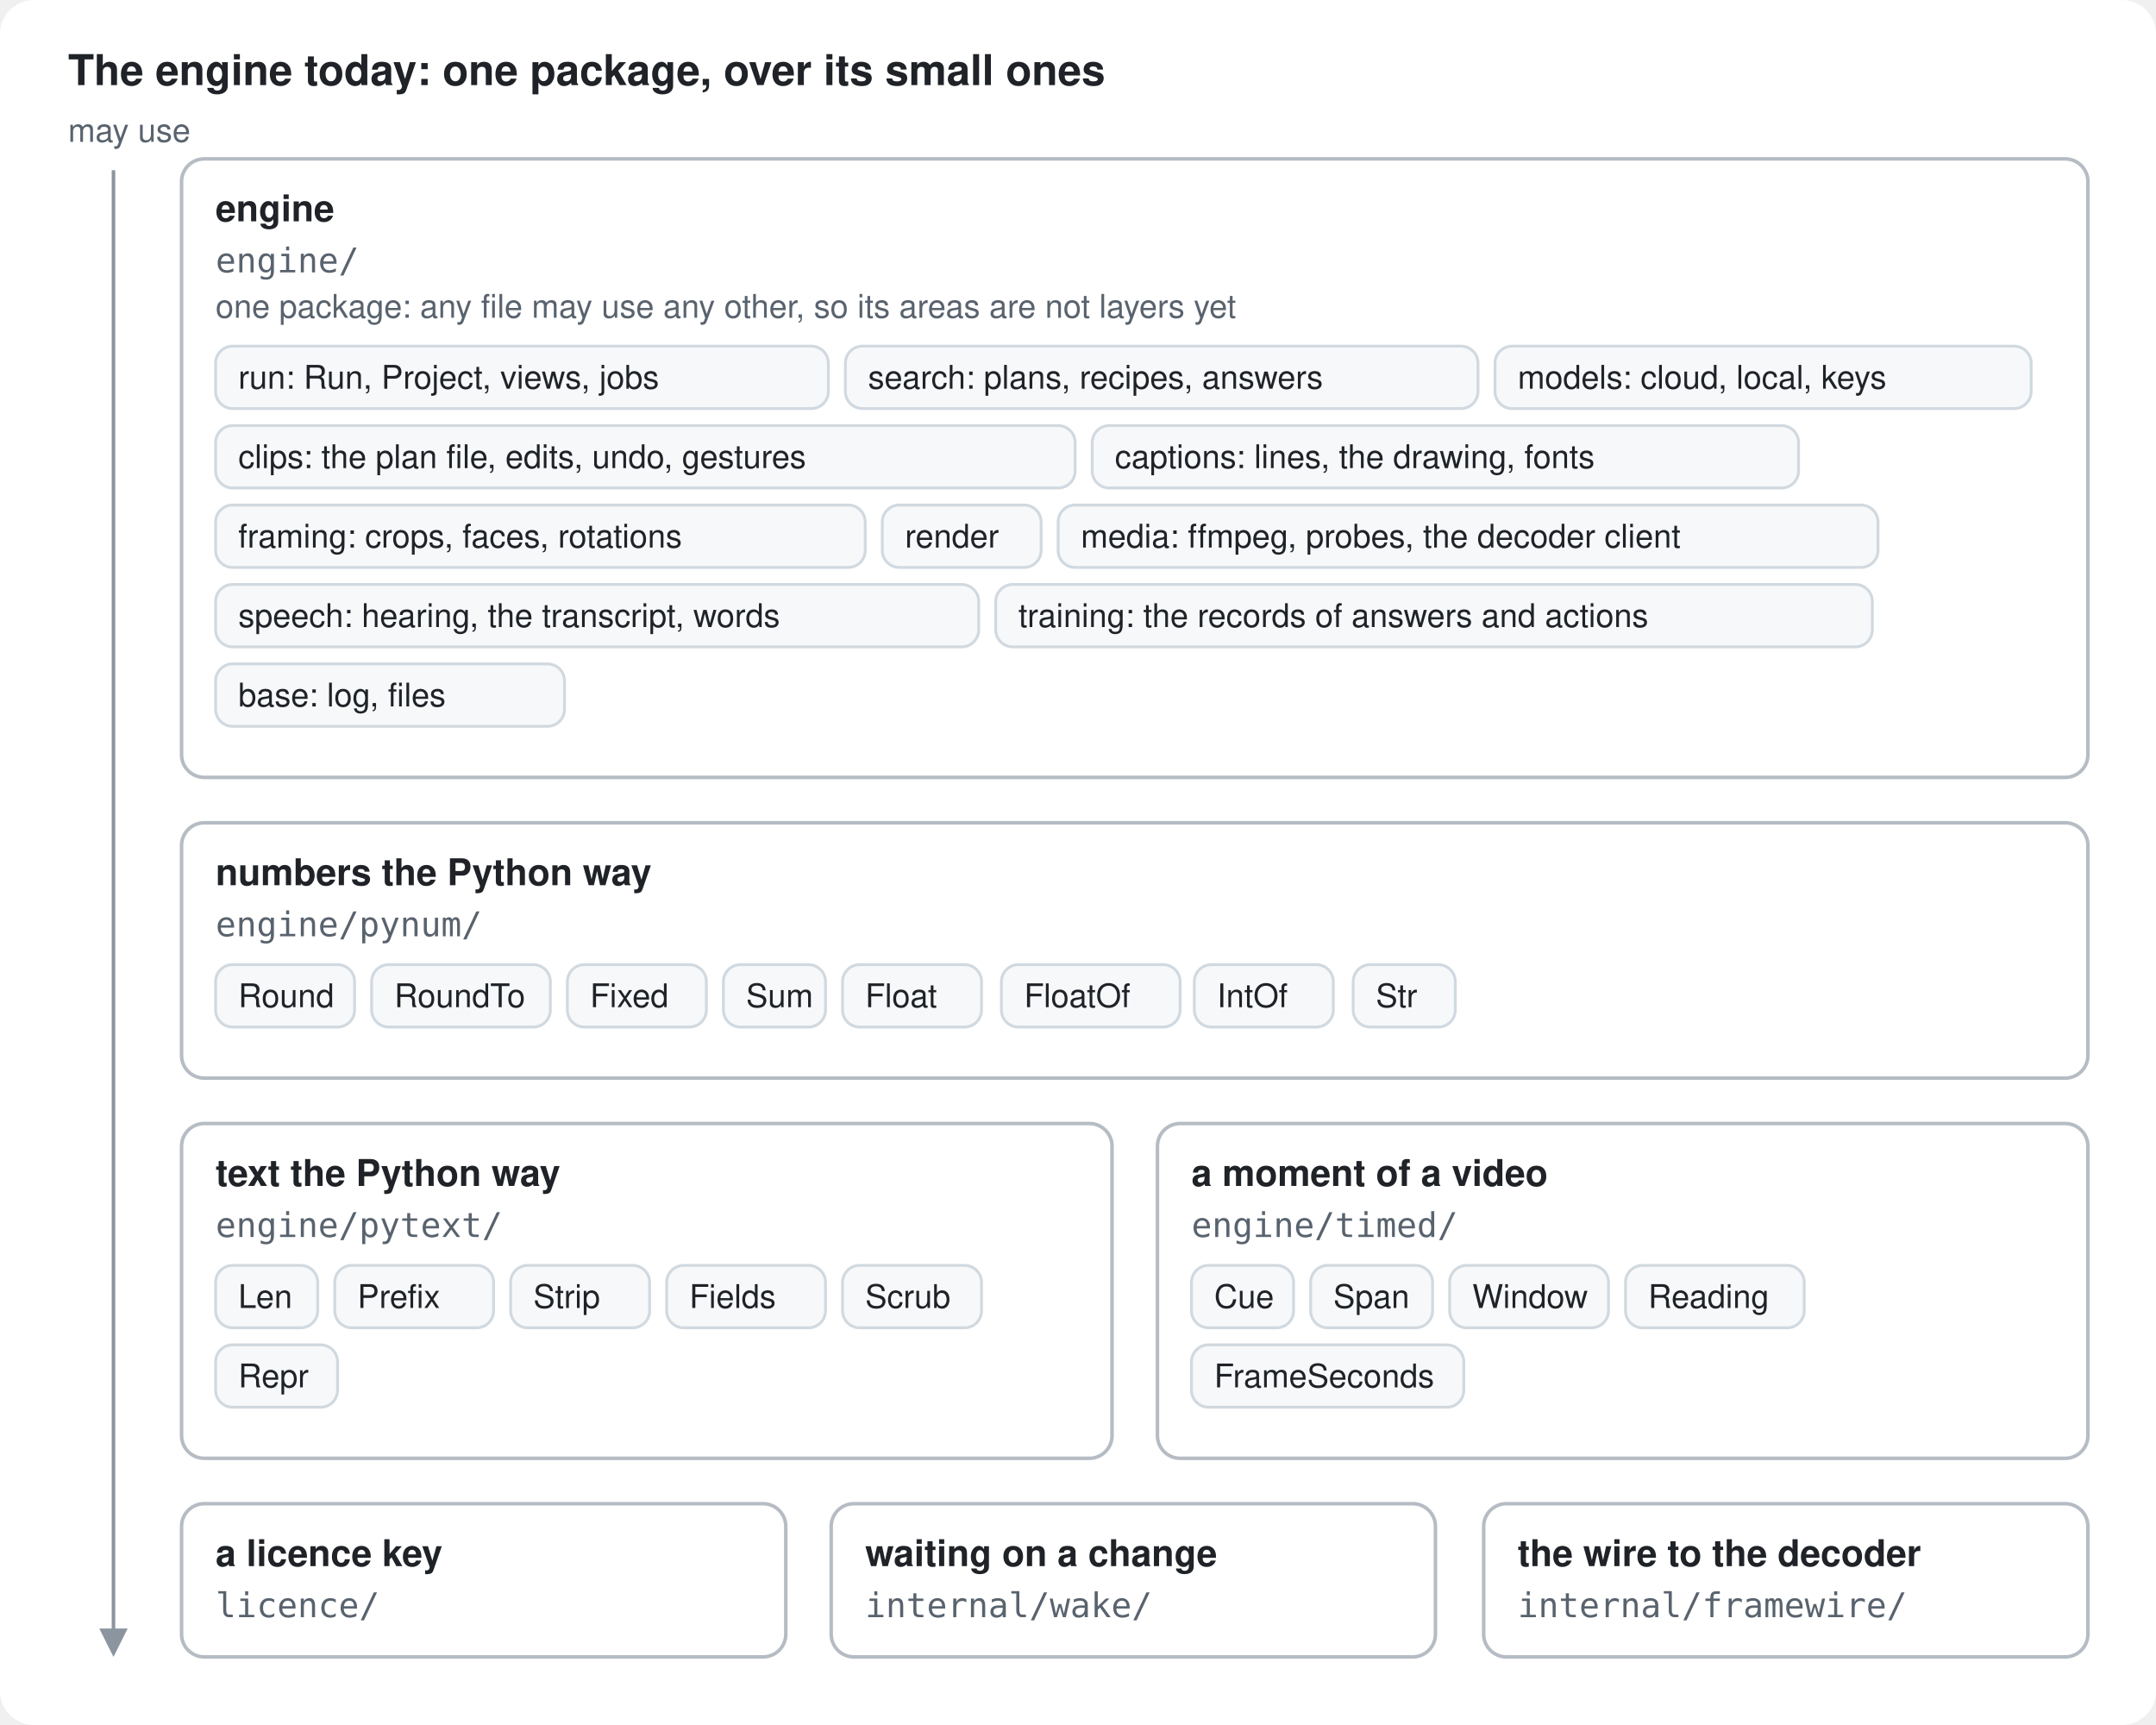
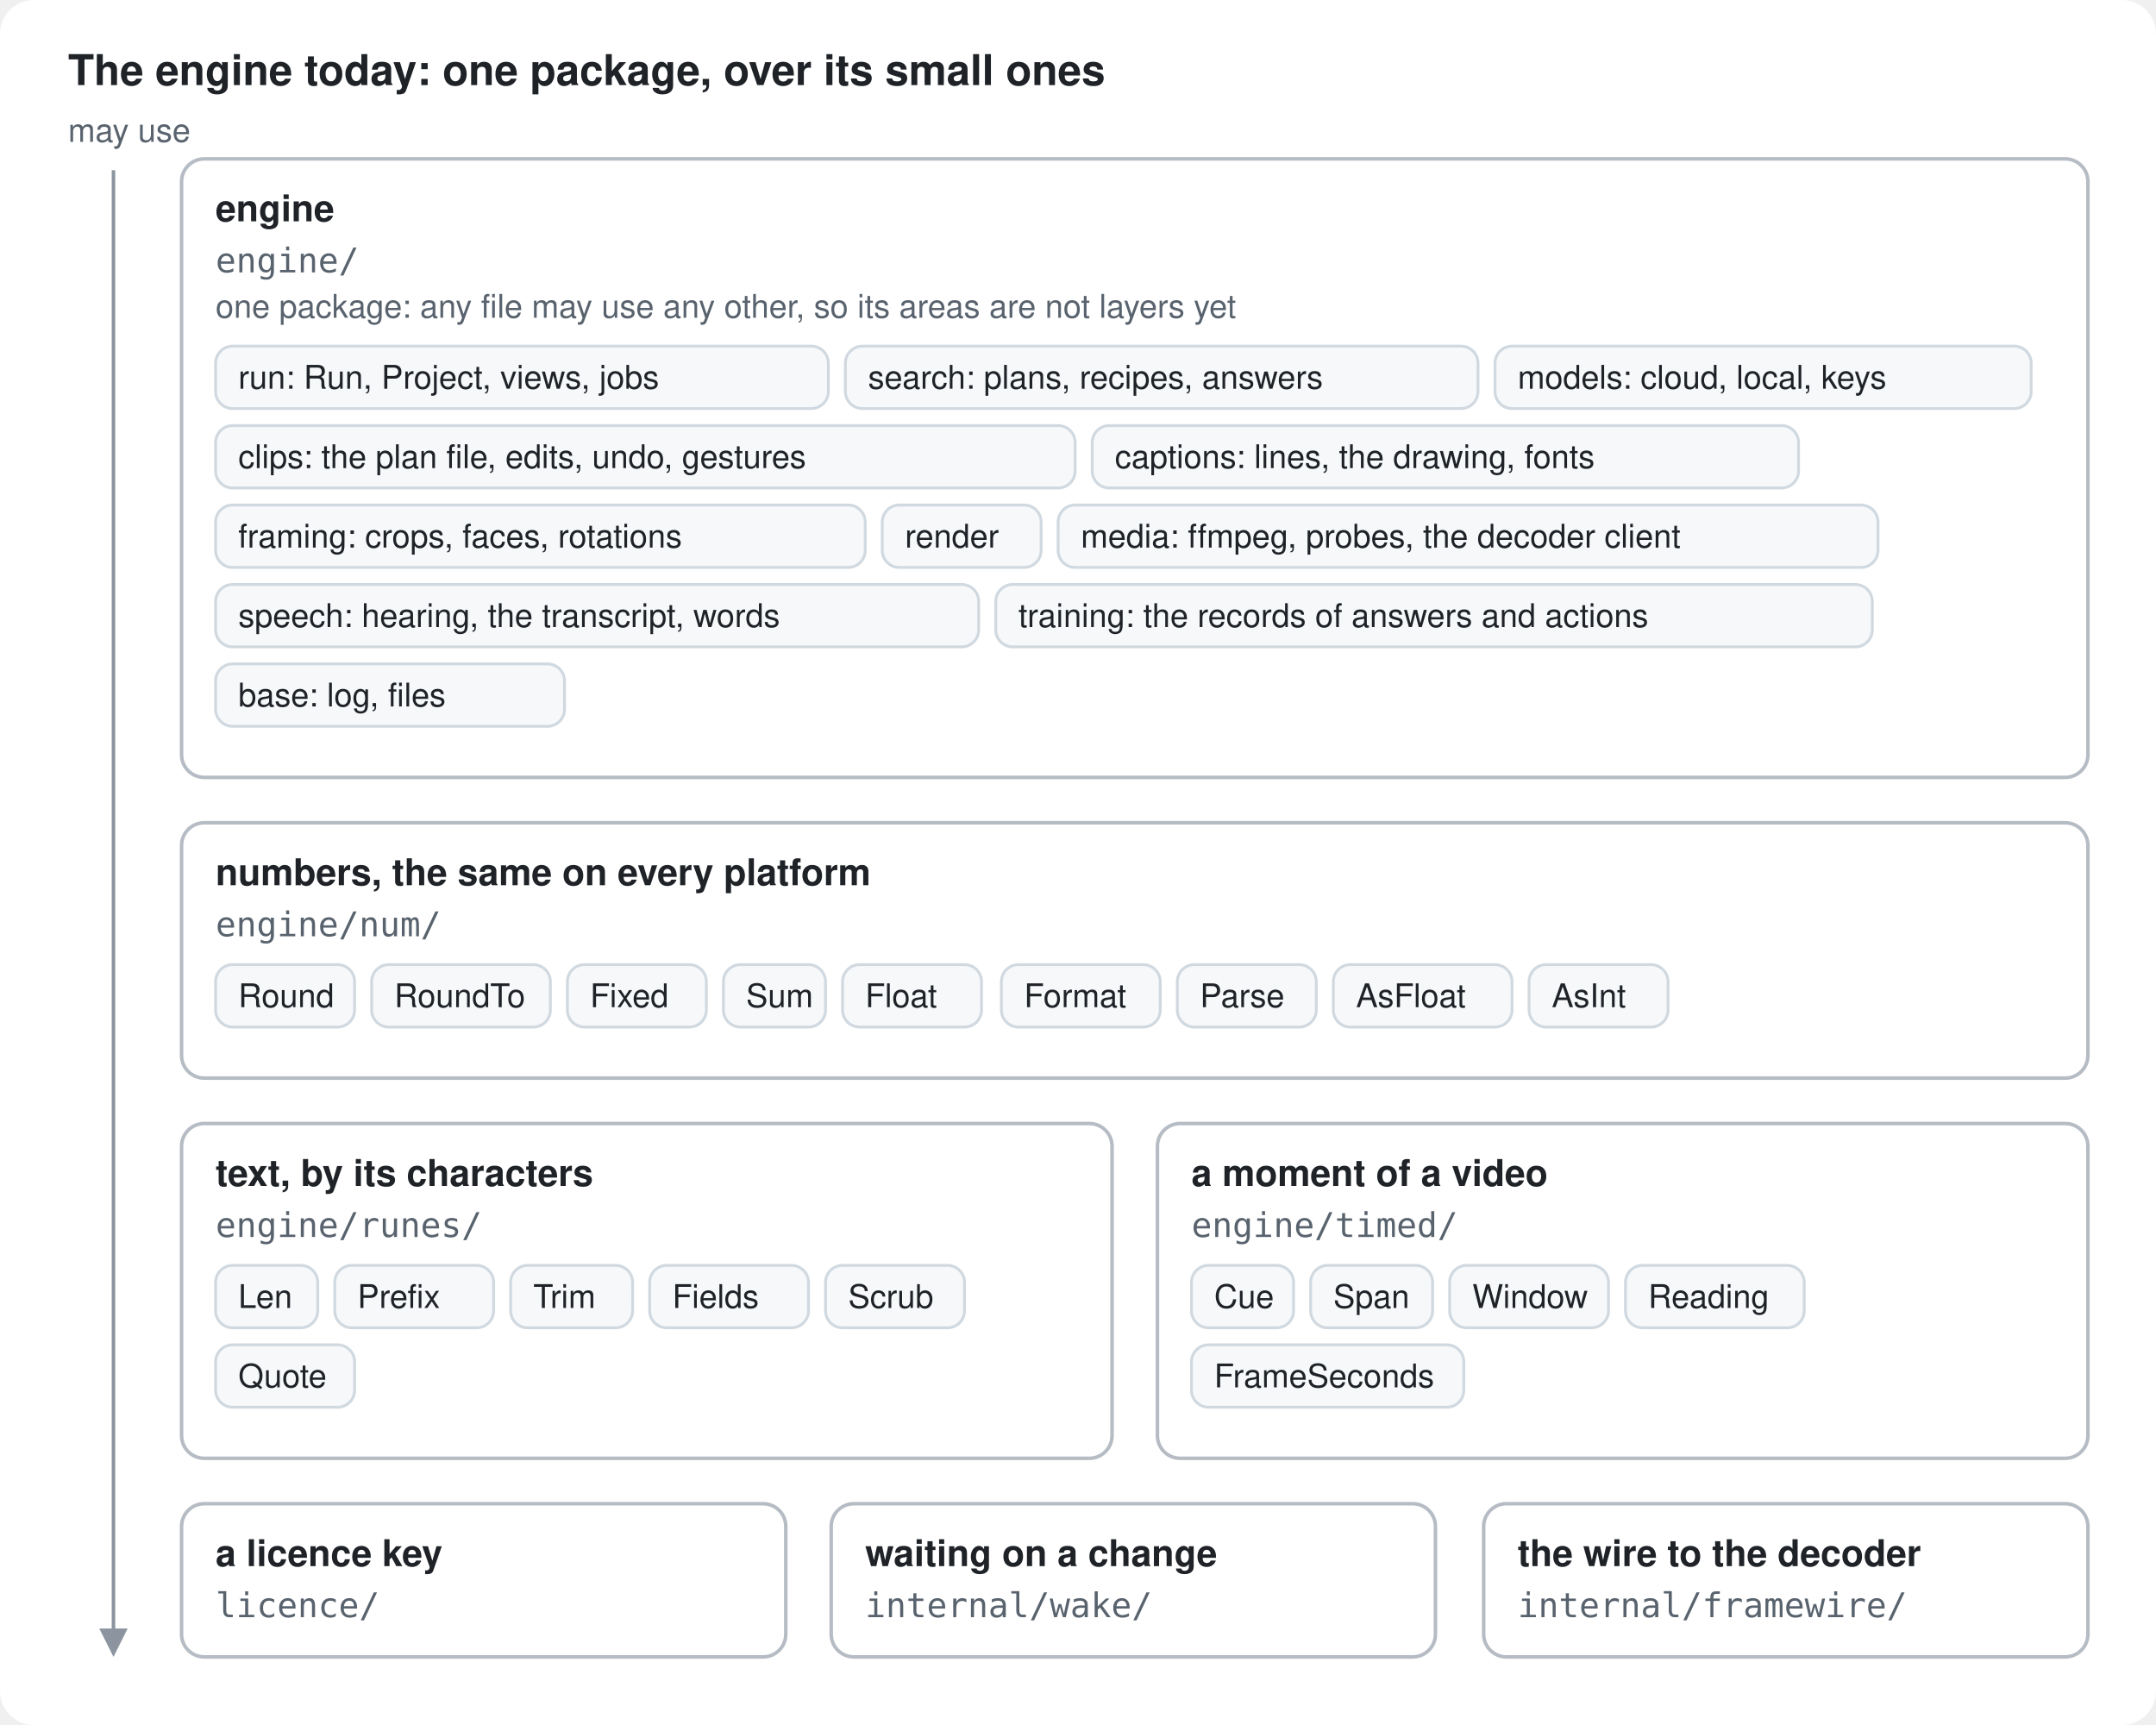
<svg xmlns="http://www.w3.org/2000/svg" viewBox="0 0 760 608" width="760" height="608" role="img" aria-label="The engine today: one package, over its small ones">
  <style>
.t{font:600 15px -apple-system,BlinkMacSystemFont,"Segoe UI",Helvetica,Arial,sans-serif;fill:#1f2328}
.n{font:600 13px -apple-system,BlinkMacSystemFont,"Segoe UI",Helvetica,Arial,sans-serif;fill:#1f2328}
.p{font:12px ui-monospace,SFMono-Regular,Menlo,Consolas,monospace;fill:#59636e}
.q{font:11.5px -apple-system,BlinkMacSystemFont,"Segoe UI",Helvetica,Arial,sans-serif;fill:#59636e}
.c{font:11.5px -apple-system,BlinkMacSystemFont,"Segoe UI",Helvetica,Arial,sans-serif;fill:#1f2328}
.bg{fill:#ffffff}
.box{fill:none;stroke:#b6bcc4;stroke-width:1.25}
.dash{fill:none;stroke:#b6bcc4;stroke-width:1.25;stroke-dasharray:4 4}
.tint{fill:#f1f3f5;stroke:#b6bcc4;stroke-width:1.25}
.chip{fill:#f6f8fa;stroke:#d1d9e0;stroke-width:1}
.ax{stroke:#8c959f;stroke-width:1.25;fill:none}
.ah{fill:#8c959f}
@media (prefers-color-scheme:dark){
.bg{fill:#0d1117}
.t,.n,.c{fill:#f0f6fc}.p,.q{fill:#9198a1}
.box,.dash{stroke:#5d6570}.tint{fill:#1c2128;stroke:#5d6570}
.chip{fill:#212830;stroke:#3d444d}.ax{stroke:#7d8590}.ah{fill:#7d8590}}
</style>
  <rect class="bg" width="760" height="608" rx="12" />
  <text class="t" x="24" y="30">The engine today: one package, over its small ones</text>
  <text class="q" x="24" y="50">may use</text>
  <path class="ax" d="M40 60V578" />
  <path class="ah" d="M35 574L40 584L45 574z" />
  <rect class="box" x="64" y="56" width="672" height="218" rx="8" />
  <text class="n" x="76" y="78">engine</text>
  <text class="p" x="76" y="96">engine/</text>
  <text class="q" x="76" y="112">one package: any file may use any other, so its areas are not layers yet</text>
  <rect class="chip" x="76" y="122" width="216" height="22" rx="6" />
  <text class="c" x="84" y="137">run: Run, Project, views, jobs</text>
  <rect class="chip" x="298" y="122" width="223" height="22" rx="6" />
  <text class="c" x="306" y="137">search: plans, recipes, answers</text>
  <rect class="chip" x="527" y="122" width="189" height="22" rx="6" />
  <text class="c" x="535" y="137">models: cloud, local, keys</text>
  <rect class="chip" x="76" y="150" width="303" height="22" rx="6" />
  <text class="c" x="84" y="165">clips: the plan file, edits, undo, gestures</text>
  <rect class="chip" x="385" y="150" width="249" height="22" rx="6" />
  <text class="c" x="393" y="165">captions: lines, the drawing, fonts</text>
  <rect class="chip" x="76" y="178" width="229" height="22" rx="6" />
  <text class="c" x="84" y="193">framing: crops, faces, rotations</text>
  <rect class="chip" x="311" y="178" width="56" height="22" rx="6" />
  <text class="c" x="319" y="193">render</text>
  <rect class="chip" x="373" y="178" width="289" height="22" rx="6" />
  <text class="c" x="381" y="193">media: ffmpeg, probes, the decoder client</text>
  <rect class="chip" x="76" y="206" width="269" height="22" rx="6" />
  <text class="c" x="84" y="221">speech: hearing, the transcript, words</text>
  <rect class="chip" x="351" y="206" width="309" height="22" rx="6" />
  <text class="c" x="359" y="221">training: the records of answers and actions</text>
  <rect class="chip" x="76" y="234" width="123" height="22" rx="6" />
  <text class="c" x="84" y="249">base: log, files</text>
  <rect class="box" x="64" y="290" width="672" height="90" rx="8" />
-   <text class="n" x="76" y="312">numbers the Python way</text>
-   <text class="p" x="76" y="330">engine/pynum/</text>
+   <text class="n" x="76" y="312">numbers, the same on every platform</text>
+   <text class="p" x="76" y="330">engine/num/</text>
  <rect class="chip" x="76" y="340" width="49" height="22" rx="6" />
  <text class="c" x="84" y="355">Round</text>
  <rect class="chip" x="131" y="340" width="63" height="22" rx="6" />
  <text class="c" x="139" y="355">RoundTo</text>
  <rect class="chip" x="200" y="340" width="49" height="22" rx="6" />
  <text class="c" x="208" y="355">Fixed</text>
  <rect class="chip" x="255" y="340" width="36" height="22" rx="6" />
  <text class="c" x="263" y="355">Sum</text>
  <rect class="chip" x="297" y="340" width="49" height="22" rx="6" />
  <text class="c" x="305" y="355">Float</text>
-   <rect class="chip" x="353" y="340" width="63" height="22" rx="6" />
-   <text class="c" x="361" y="355">FloatOf</text>
-   <rect class="chip" x="421" y="340" width="49" height="22" rx="6" />
-   <text class="c" x="429" y="355">IntOf</text>
-   <rect class="chip" x="477" y="340" width="36" height="22" rx="6" />
-   <text class="c" x="485" y="355">Str</text>
+   <rect class="chip" x="353" y="340" width="56" height="22" rx="6" />
+   <text class="c" x="361" y="355">Format</text>
+   <rect class="chip" x="415" y="340" width="49" height="22" rx="6" />
+   <text class="c" x="423" y="355">Parse</text>
+   <rect class="chip" x="470" y="340" width="63" height="22" rx="6" />
+   <text class="c" x="478" y="355">AsFloat</text>
+   <rect class="chip" x="539" y="340" width="49" height="22" rx="6" />
+   <text class="c" x="547" y="355">AsInt</text>
  <rect class="box" x="64" y="396" width="328" height="118" rx="8" />
-   <text class="n" x="76" y="418">text the Python way</text>
-   <text class="p" x="76" y="436">engine/pytext/</text>
+   <text class="n" x="76" y="418">text, by its characters</text>
+   <text class="p" x="76" y="436">engine/runes/</text>
  <rect class="chip" x="76" y="446" width="36" height="22" rx="6" />
  <text class="c" x="84" y="461">Len</text>
  <rect class="chip" x="118" y="446" width="56" height="22" rx="6" />
  <text class="c" x="126" y="461">Prefix</text>
-   <rect class="chip" x="180" y="446" width="49" height="22" rx="6" />
-   <text class="c" x="188" y="461">Strip</text>
-   <rect class="chip" x="235" y="446" width="56" height="22" rx="6" />
-   <text class="c" x="243" y="461">Fields</text>
-   <rect class="chip" x="297" y="446" width="49" height="22" rx="6" />
-   <text class="c" x="305" y="461">Scrub</text>
-   <rect class="chip" x="76" y="474" width="43" height="22" rx="6" />
-   <text class="c" x="84" y="489">Repr</text>
+   <rect class="chip" x="180" y="446" width="43" height="22" rx="6" />
+   <text class="c" x="188" y="461">Trim</text>
+   <rect class="chip" x="229" y="446" width="56" height="22" rx="6" />
+   <text class="c" x="237" y="461">Fields</text>
+   <rect class="chip" x="291" y="446" width="49" height="22" rx="6" />
+   <text class="c" x="299" y="461">Scrub</text>
+   <rect class="chip" x="76" y="474" width="49" height="22" rx="6" />
+   <text class="c" x="84" y="489">Quote</text>
  <rect class="box" x="408" y="396" width="328" height="118" rx="8" />
  <text class="n" x="420" y="418">a moment of a video</text>
  <text class="p" x="420" y="436">engine/timed/</text>
  <rect class="chip" x="420" y="446" width="36" height="22" rx="6" />
  <text class="c" x="428" y="461">Cue</text>
  <rect class="chip" x="462" y="446" width="43" height="22" rx="6" />
  <text class="c" x="470" y="461">Span</text>
  <rect class="chip" x="511" y="446" width="56" height="22" rx="6" />
  <text class="c" x="519" y="461">Window</text>
  <rect class="chip" x="573" y="446" width="63" height="22" rx="6" />
  <text class="c" x="581" y="461">Reading</text>
  <rect class="chip" x="420" y="474" width="96" height="22" rx="6" />
  <text class="c" x="428" y="489">FrameSeconds</text>
  <rect class="box" x="64" y="530" width="213" height="54" rx="8" />
  <text class="n" x="76" y="552">a licence key</text>
  <text class="p" x="76" y="570">licence/</text>
  <rect class="box" x="293" y="530" width="213" height="54" rx="8" />
  <text class="n" x="305" y="552">waiting on a change</text>
  <text class="p" x="305" y="570">internal/wake/</text>
  <rect class="box" x="523" y="530" width="213" height="54" rx="8" />
  <text class="n" x="535" y="552">the wire to the decoder</text>
  <text class="p" x="535" y="570">internal/framewire/</text>
</svg>
